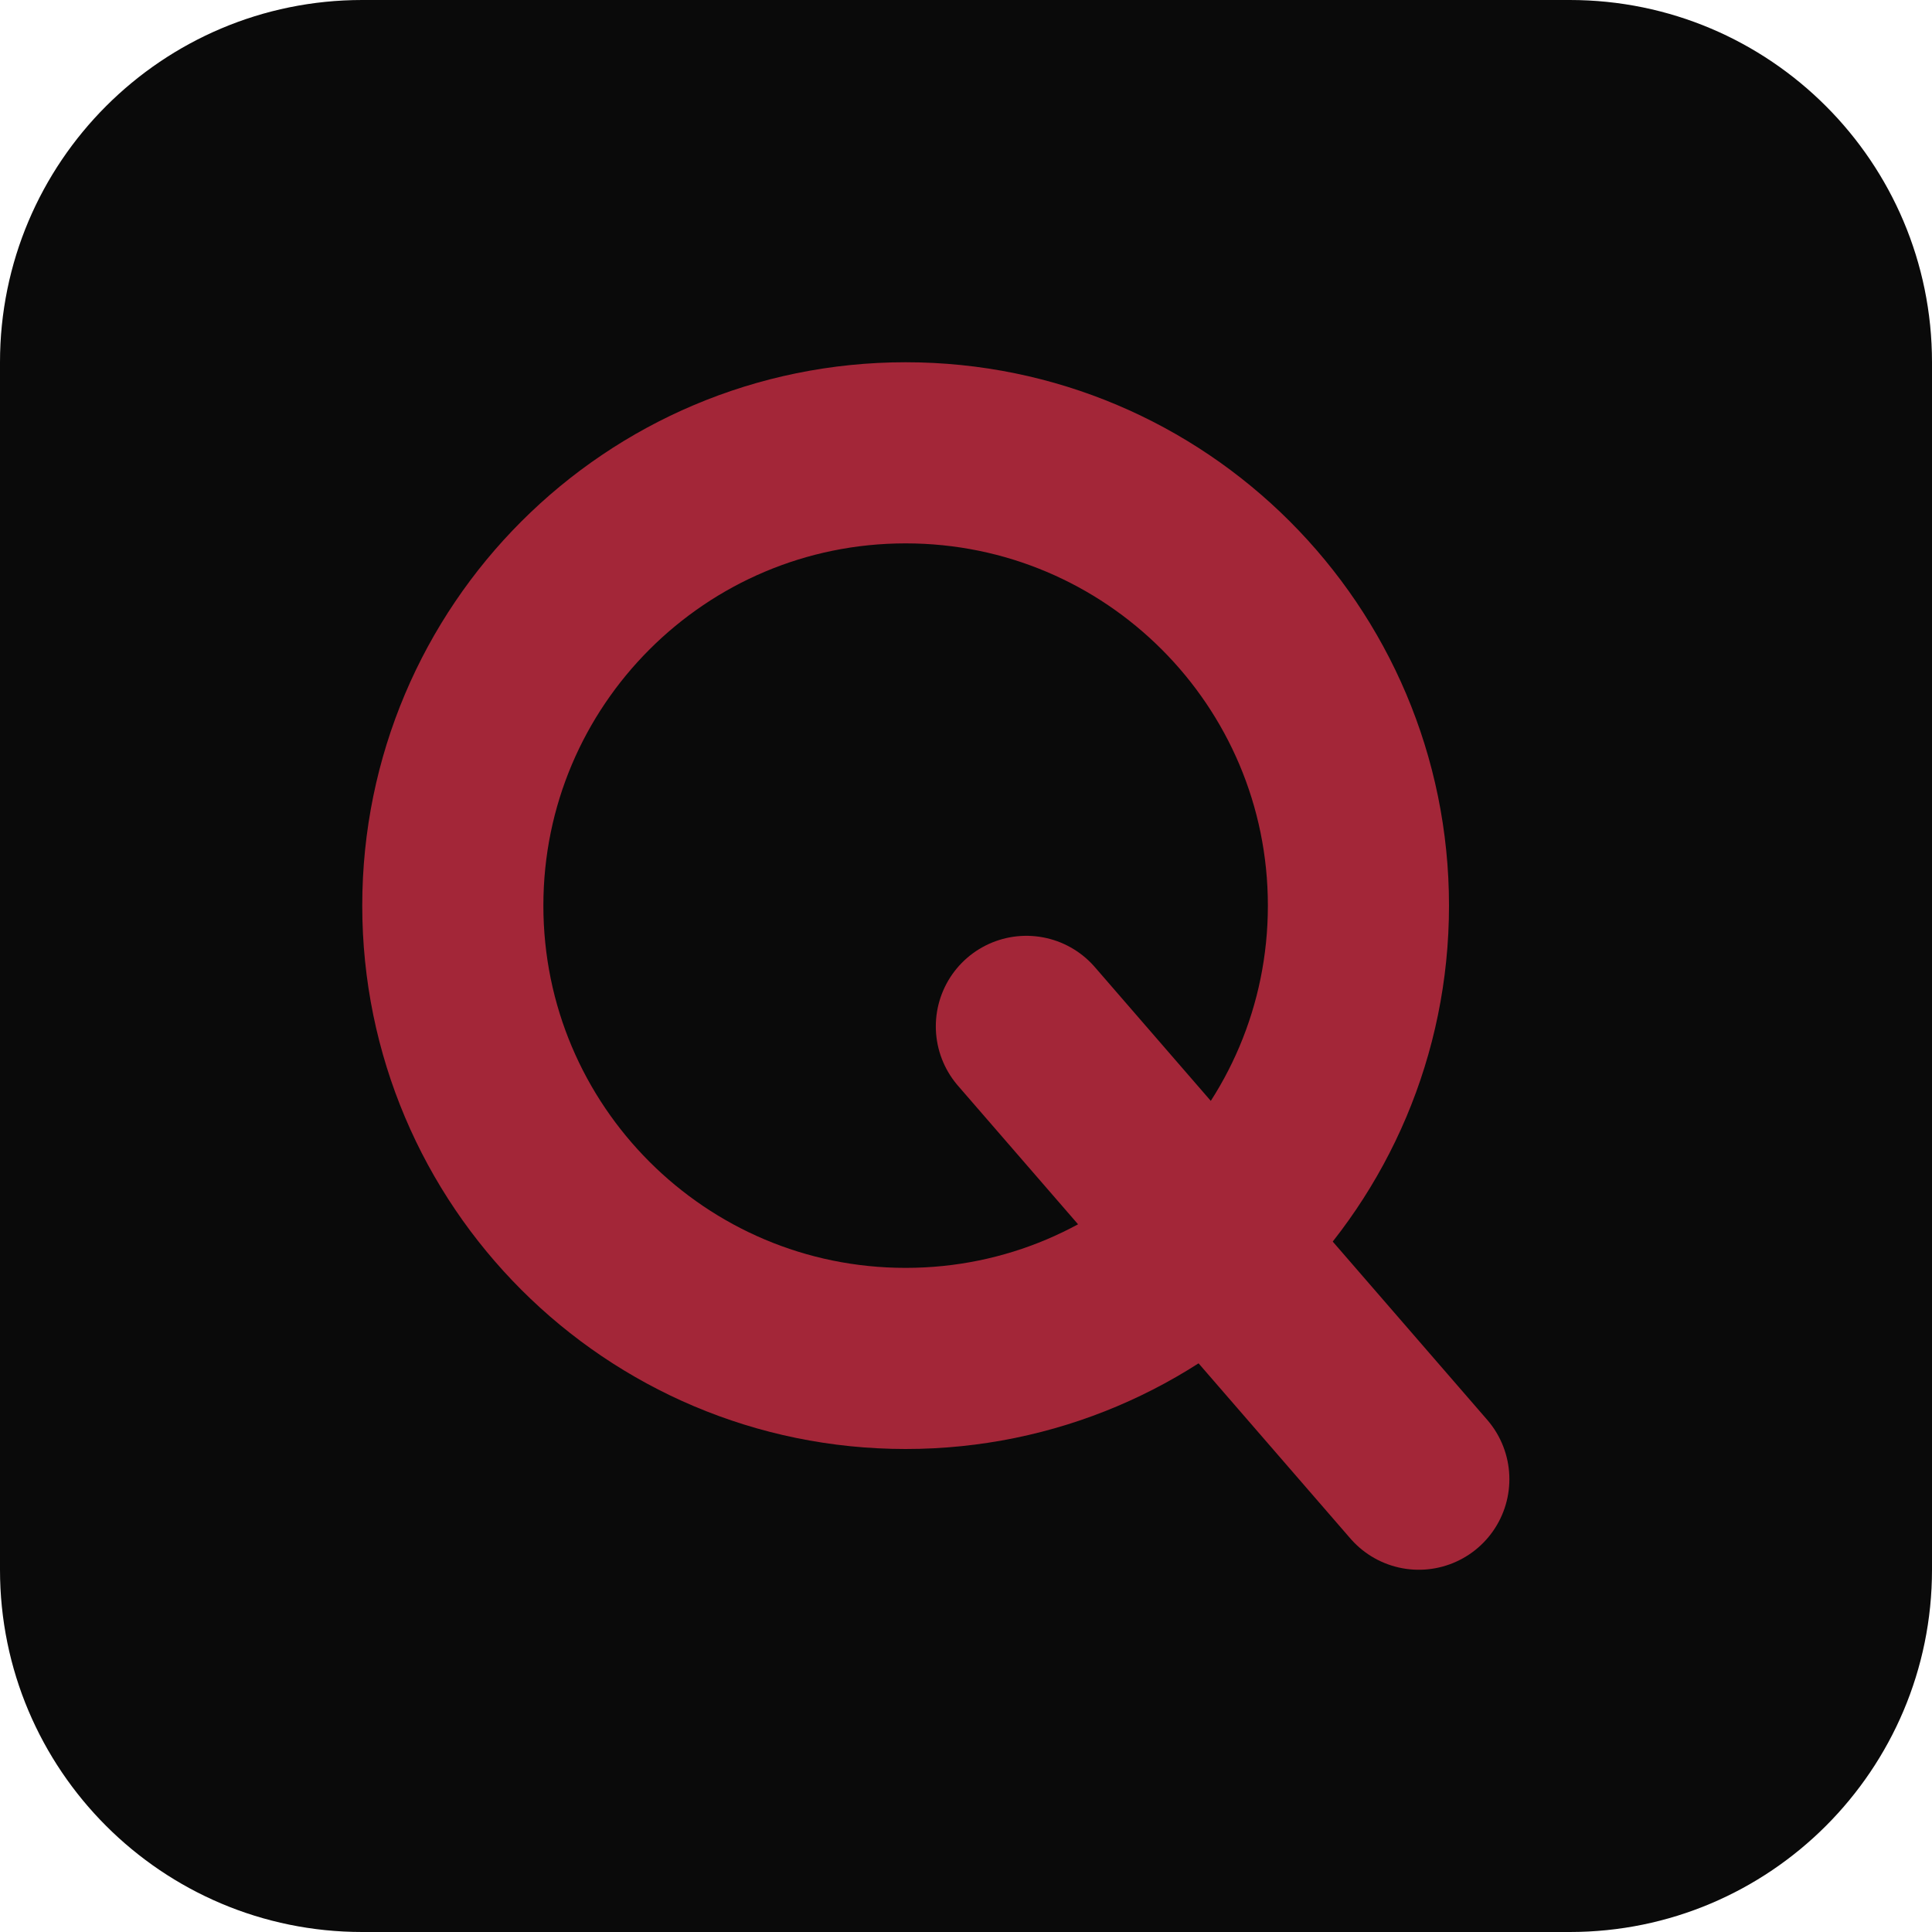
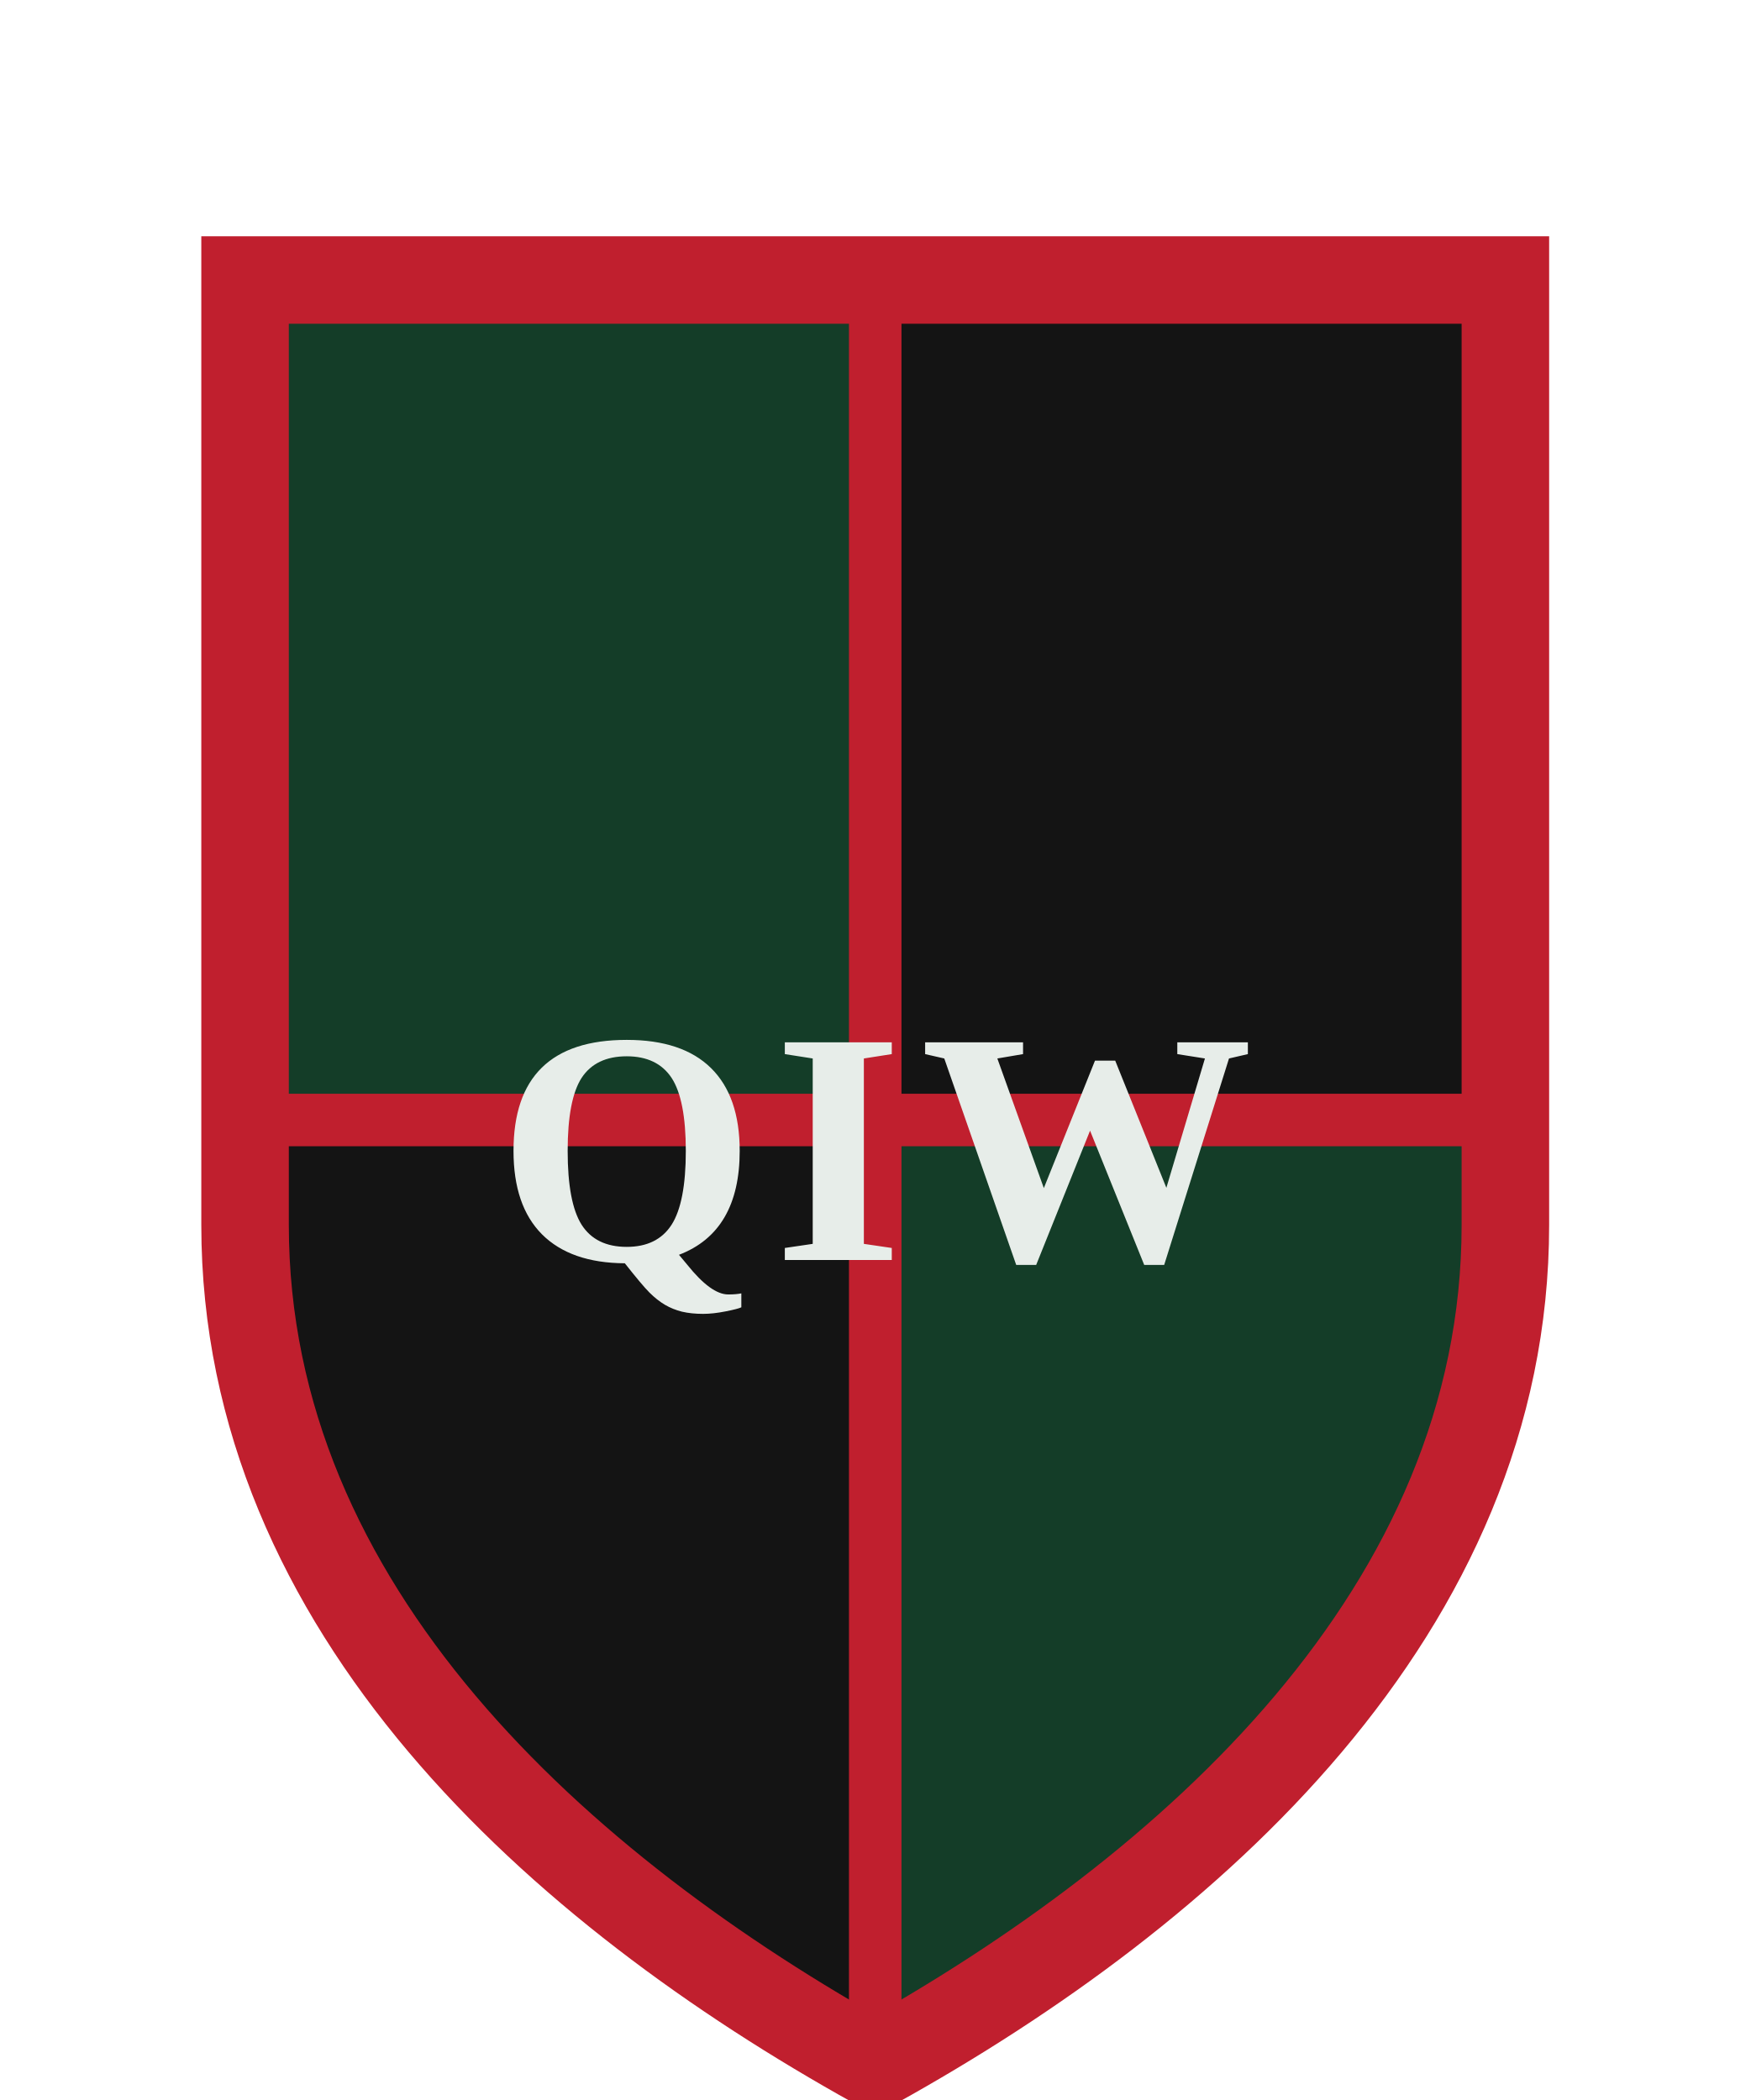
- <svg xmlns="http://www.w3.org/2000/svg" viewBox="0 0 32 32">
-   <rect width="32" height="32" rx="6" fill="#0A0A0A" />
-   <circle cx="15" cy="15" r="7.5" fill="none" stroke="#A32638" stroke-width="3" />
-   <line x1="17" y1="17" x2="23.5" y2="24.5" stroke="#A32638" stroke-width="3" stroke-linecap="round" />
+ <svg xmlns="http://www.w3.org/2000/svg" viewBox="0 0 100 120">
+   <defs>
+     <clipPath id="c">
+       <path d="M14,16 H86 V70 C86,92 68,108 50,118 C32,108 14,92 14,70 Z" />
+     </clipPath>
+   </defs>
+   <g clip-path="url(#c)">
+     <rect x="14" y="16" width="36" height="48" fill="#143D28" />
+     <rect x="50" y="16" width="36" height="48" fill="#141414" />
+     <rect x="14" y="64" width="36" height="60" fill="#141414" />
+     <rect x="50" y="64" width="36" height="60" fill="#143D28" />
+   </g>
+   <line x1="50" y1="16" x2="50" y2="118" stroke="#C01F2E" stroke-width="3" />
+   <line x1="14" y1="64" x2="86" y2="64" stroke="#C01F2E" stroke-width="3" />
+   <path d="M14,16 H86 V70 C86,92 68,108 50,118 C32,108 14,92 14,70 Z" fill="none" stroke="#C01F2E" stroke-width="5" />
+   <text x="50" y="72" text-anchor="middle" font-family="Cinzel,Georgia,'Times New Roman',serif" font-size="19" font-weight="700" letter-spacing="1" fill="#E7EDE9">QIW</text>
</svg>
